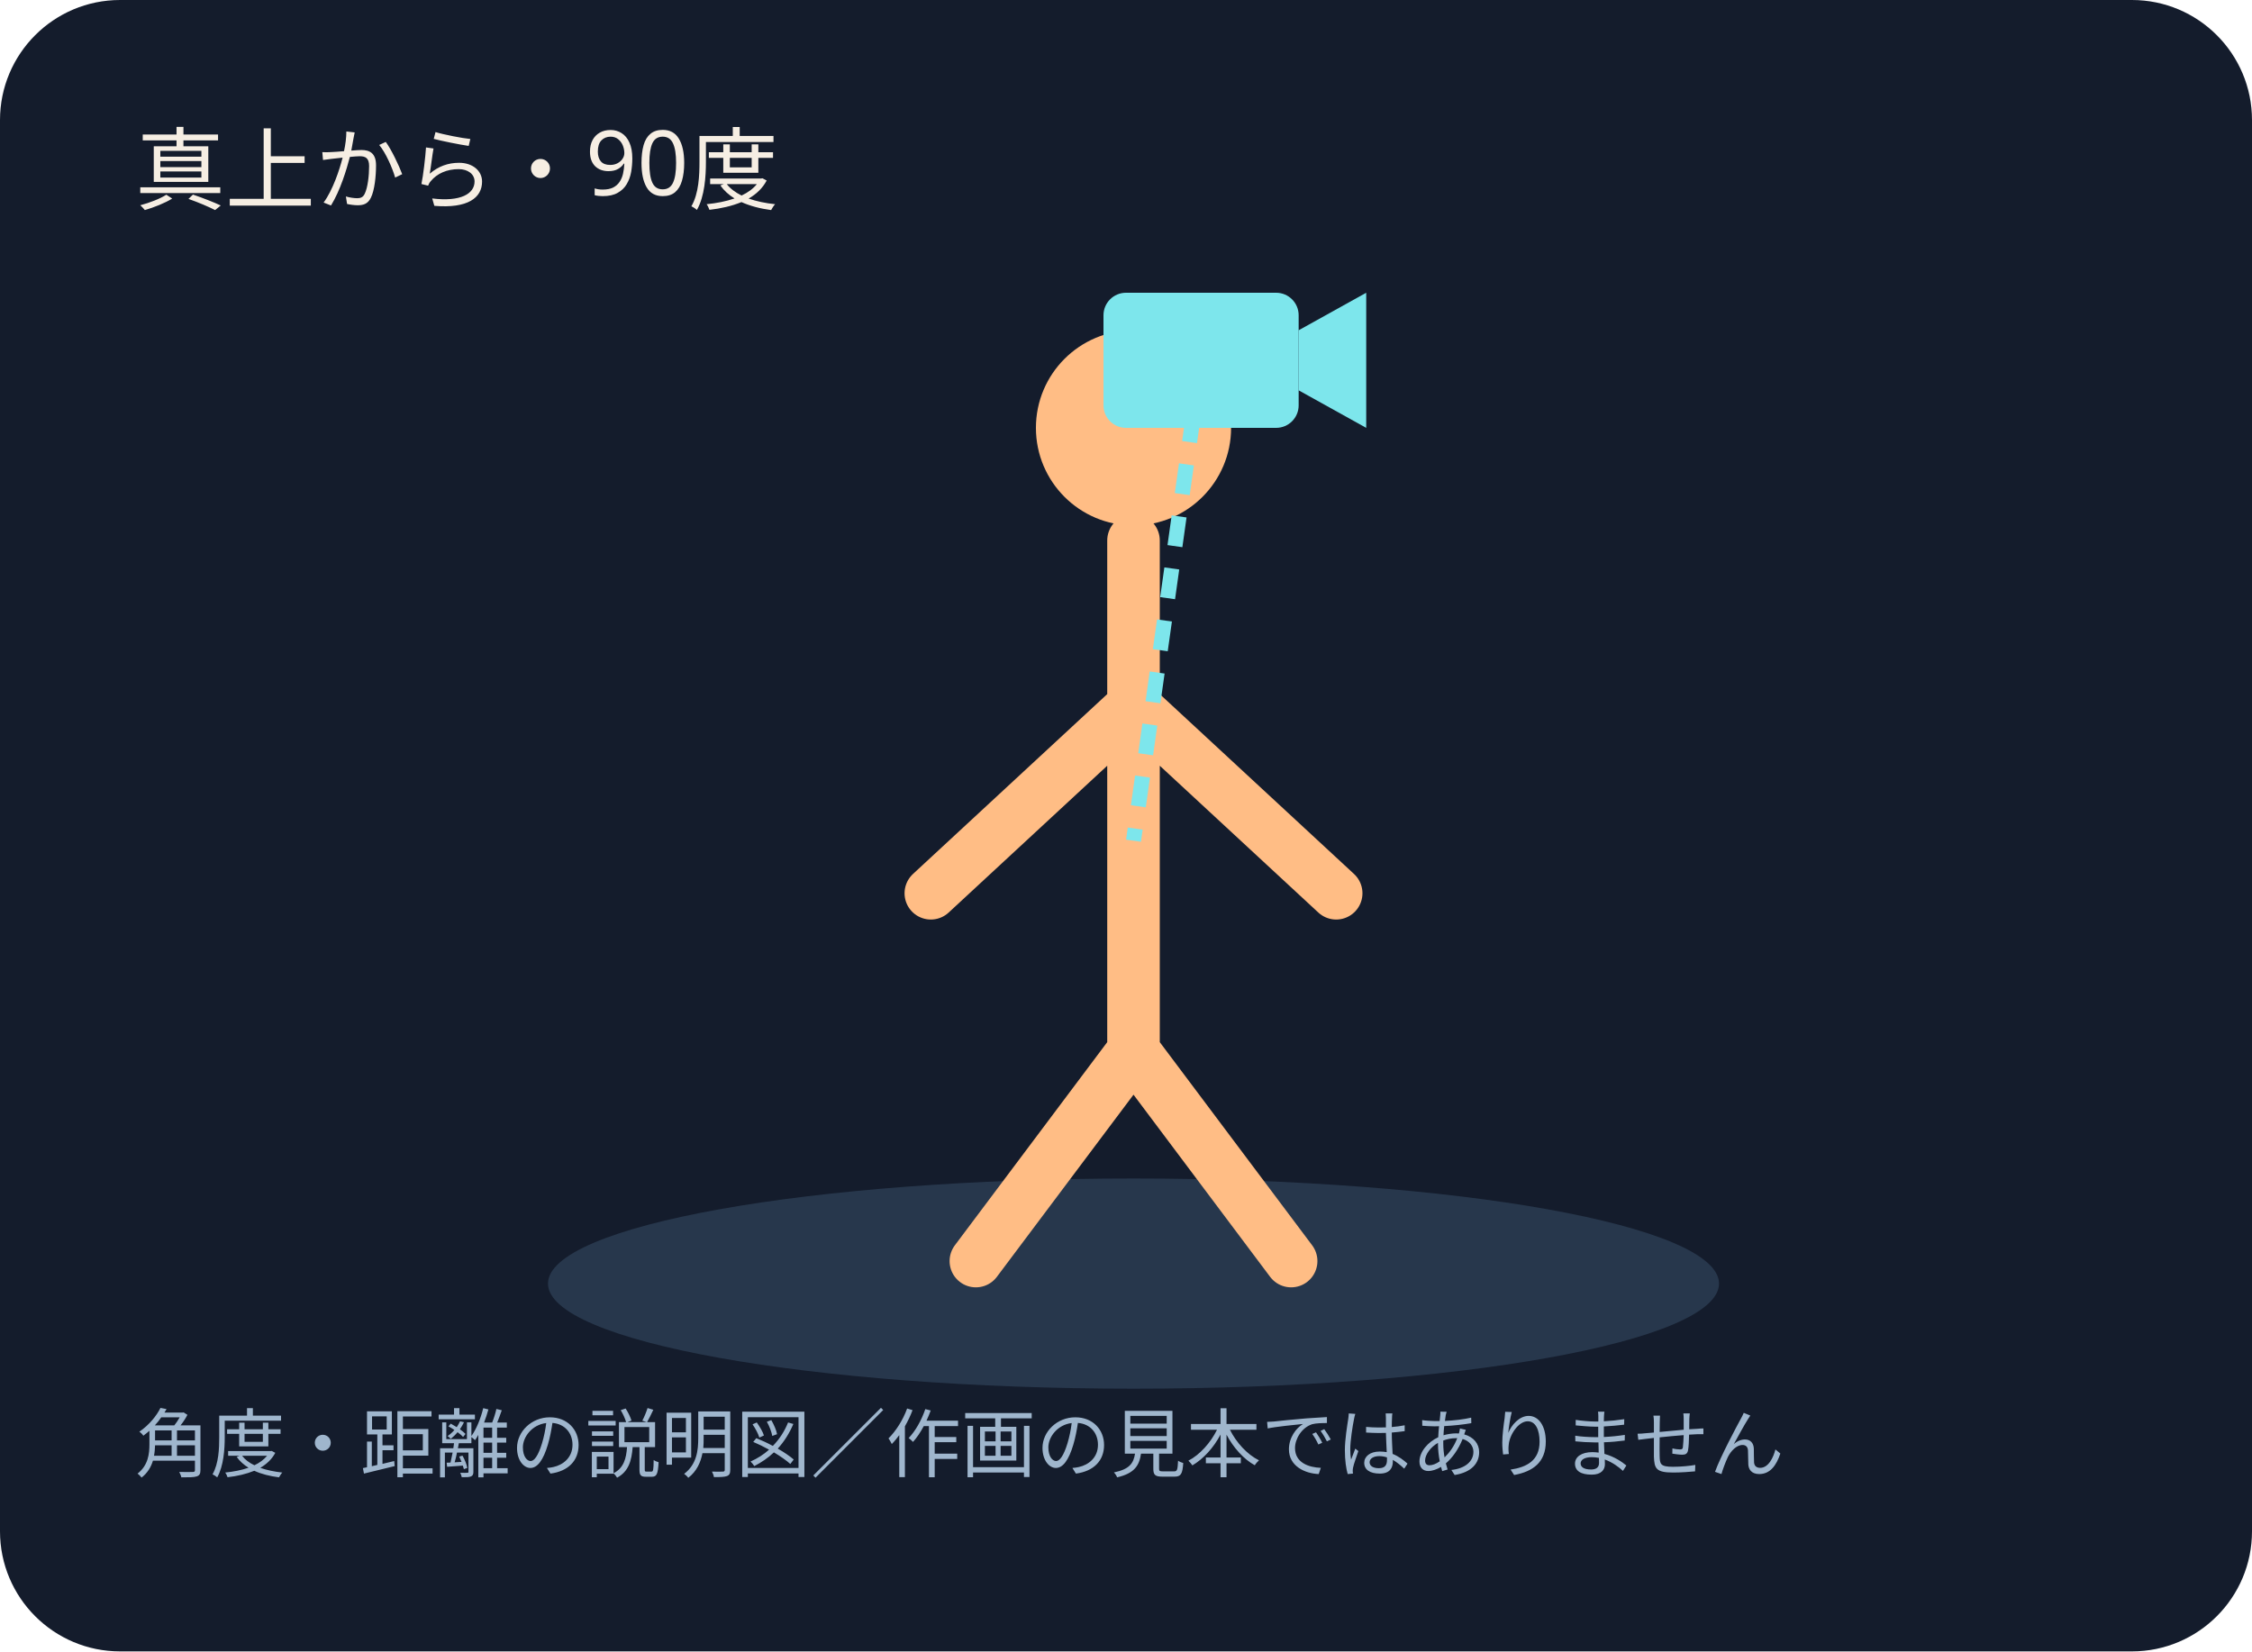
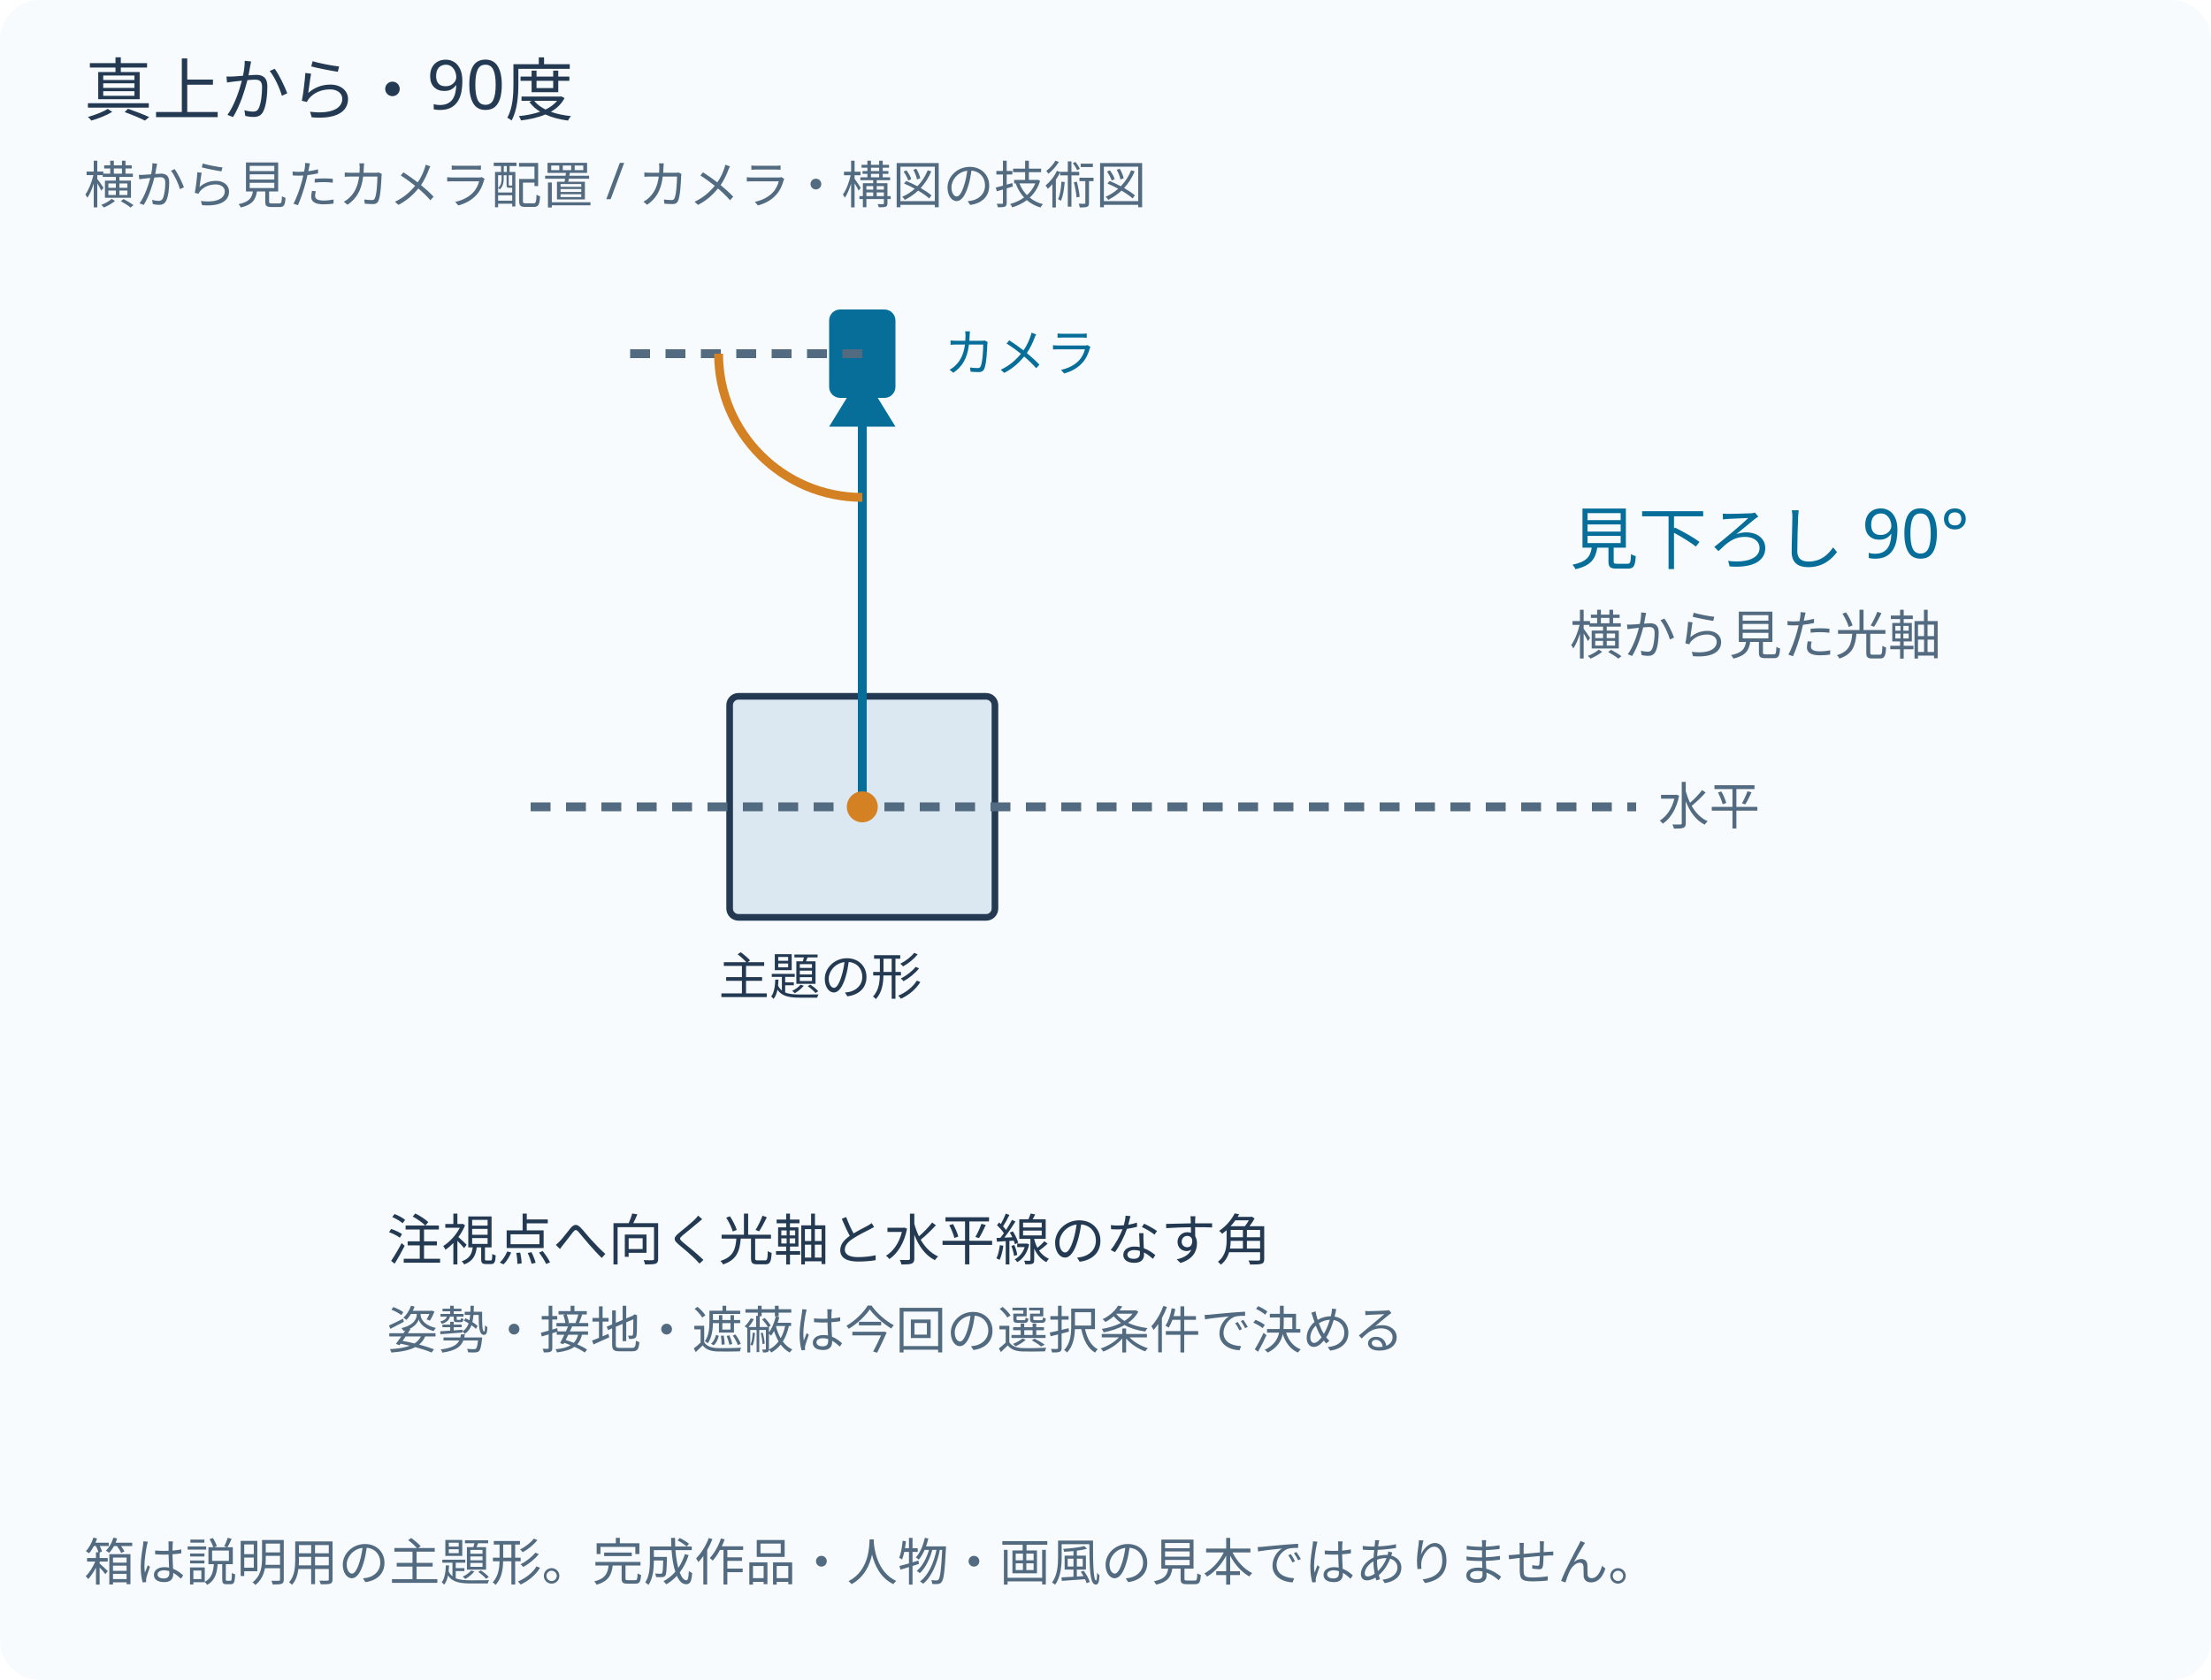
- <svg xmlns="http://www.w3.org/2000/svg" width="600" height="440" viewBox="0 0 300 220">
-   <rect width="300" height="220" rx="16" fill="#141c2c" />
-   <text x="18" y="27" fill="#f6eee3" font-family="sans-serif" font-size="12">真上から・90度</text>
-   <ellipse cx="151" cy="171" rx="78" ry="14" fill="#27374c" />
-   <path d="M151 72v68m0-46l-27 25m27-25l27 25m-27 21l-21 28m21-28l21 28" stroke="#ffbd85" stroke-width="7" stroke-linecap="round" fill="none" />
-   <circle cx="151" cy="57" r="13" fill="#ffbd85" />
-   <path d="M160 48L151 112" stroke="#7de6ec" stroke-width="2" stroke-dasharray="4 3" />
-   <g transform="translate(147 39) rotate(0 13 9)">
-     <rect width="26" height="18" rx="3" fill="#7de6ec" />
-     <path d="M26 5l9-5v18l-9-5" fill="#7de6ec" />
+ <svg xmlns="http://www.w3.org/2000/svg" width="1000" height="760" viewBox="0 0 1000 760" role="img" aria-labelledby="diagram-title diagram-desc" data-diagram-kind="pitch">
+   <rect width="1000" height="760" rx="18" fill="#f8fbfe" />
+   <text x="38" y="52" font-size="31" fill="#233a52" text-anchor="start" font-family="sans-serif">真上から・90度</text>
+   <text x="38" y="92" font-size="23" fill="#536b80" text-anchor="start" font-family="sans-serif">横から見たカメラ配置 / カメラ・構図の技術図</text>
+   <rect id="subject-shape" x="330" y="315" width="120" height="100" rx="4" fill="#dce8f1" stroke="#233a52" stroke-width="3" />
+   <line x1="240" y1="365" x2="740" y2="365" stroke="#536b80" stroke-width="4" stroke-dasharray="9 7" />
+   <text x="750" y="373" font-size="23" fill="#536b80" text-anchor="start" font-family="sans-serif">水平</text>
+   <line id="optical-axis" x1="390" y1="160" x2="390" y2="365" stroke="#066e99" stroke-width="4" />
+   <circle cx="390" cy="365" r="7" fill="#d38122" />
+   <g class="camera-symbol" transform="translate(390 160) rotate(-90)">
+     <rect x="-20" y="-15" width="40" height="30" rx="5" fill="#066e99" />
+     <path d="M-20 -7L-33 -15V15L-20 7Z" fill="#066e99" />
  </g>
-   <text x="18" y="196" fill="#9fb6cd" font-family="sans-serif" font-size="10">角度・距離の説明図／作画の見本ではありません</text>
+   <line id="horizontal-reference" x1="390" y1="160" x2="285" y2="160" stroke="#536b80" stroke-width="4" stroke-dasharray="9 7" />
+   <path d="M325,160A65 65 0 0 0 390,225" fill="none" stroke="#d38122" stroke-width="4" />
+   <text x="710" y="255" font-size="31" fill="#066e99" text-anchor="start" font-family="sans-serif">見下ろし 90°</text>
+   <text x="710" y="296" font-size="24" fill="#536b80" text-anchor="start" font-family="sans-serif">横から見た光軸</text>
+   <text x="325" y="450" font-size="23" fill="#233a52" text-anchor="start" font-family="sans-serif">主題の形</text>
+   <text x="427" y="168" font-size="23" fill="#066e99" text-anchor="start" font-family="sans-serif">カメラ</text>
+   <text x="175" y="570" font-size="25" fill="#233a52" text-anchor="start" font-family="sans-serif">注視点へ向く光軸と水平線のなす角</text>
+   <text x="175" y="610" font-size="23" fill="#536b80" text-anchor="start" font-family="sans-serif">姿勢・接地・遮蔽は今回の選択条件で決める</text>
+   <text x="38" y="715" font-size="23" fill="#536b80" text-anchor="start" font-family="sans-serif">箱は説明用の主題形。完成作品・人物・画風の見本ではありません。</text>
</svg>
